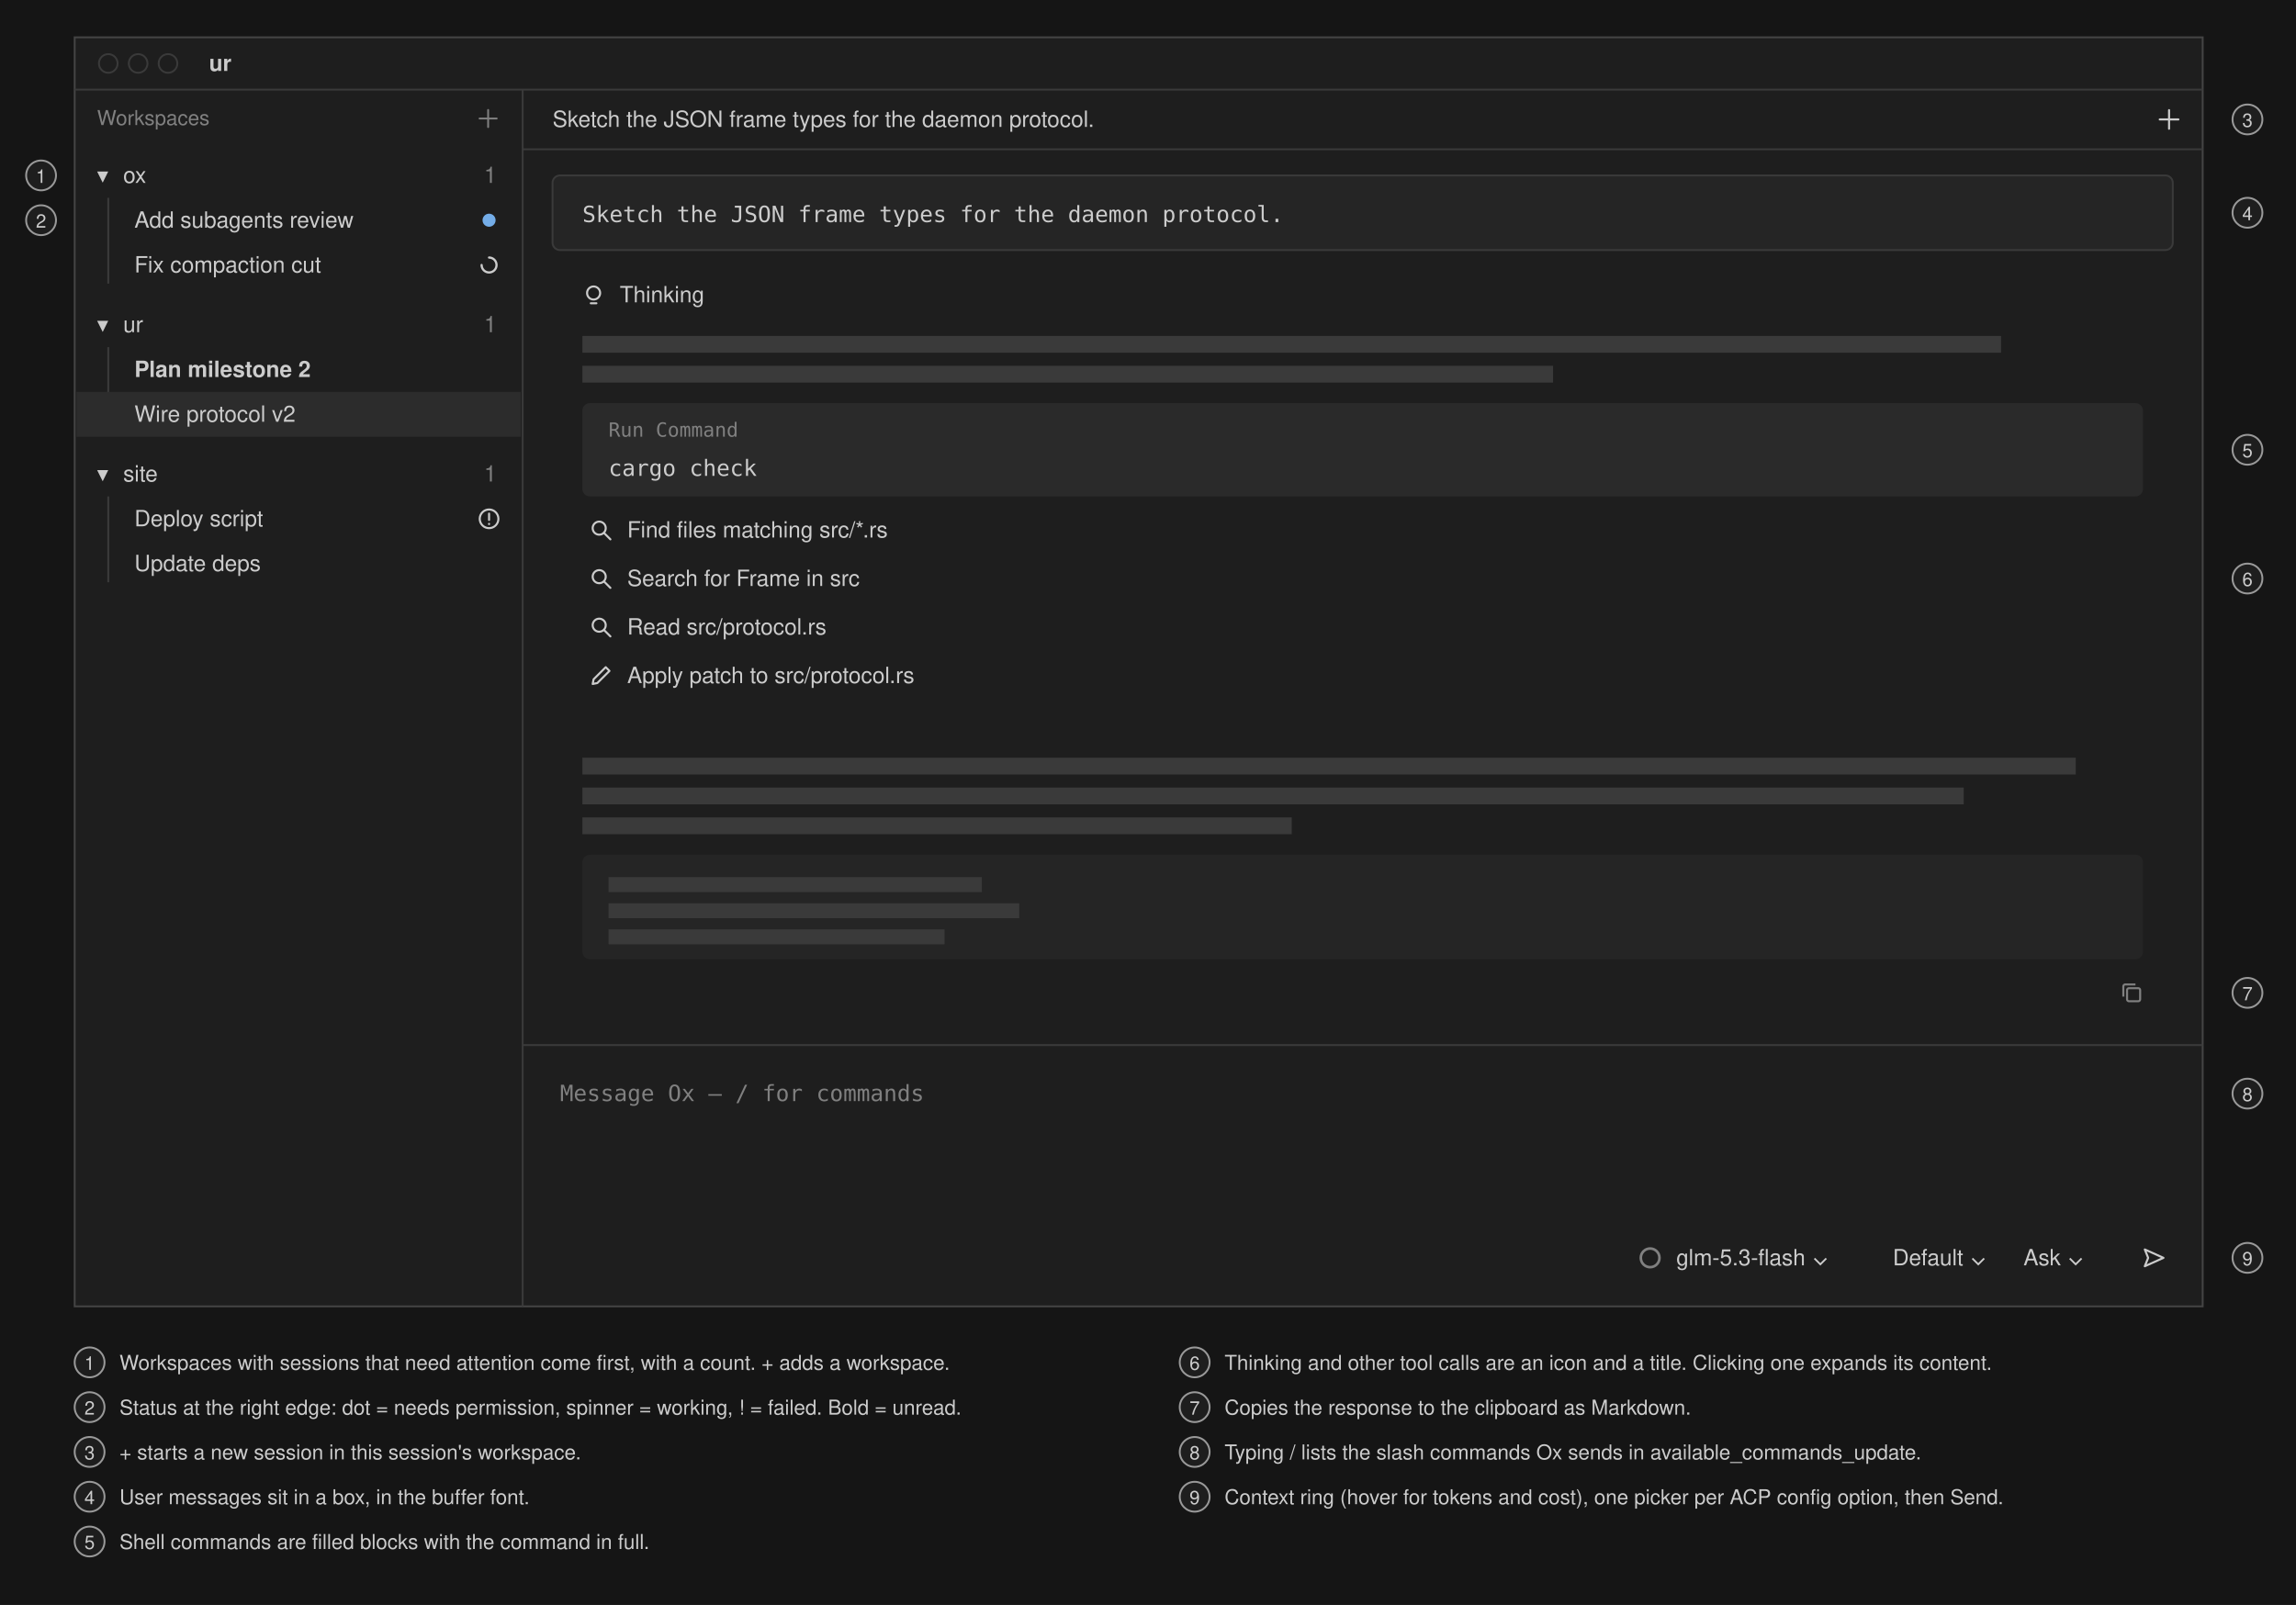
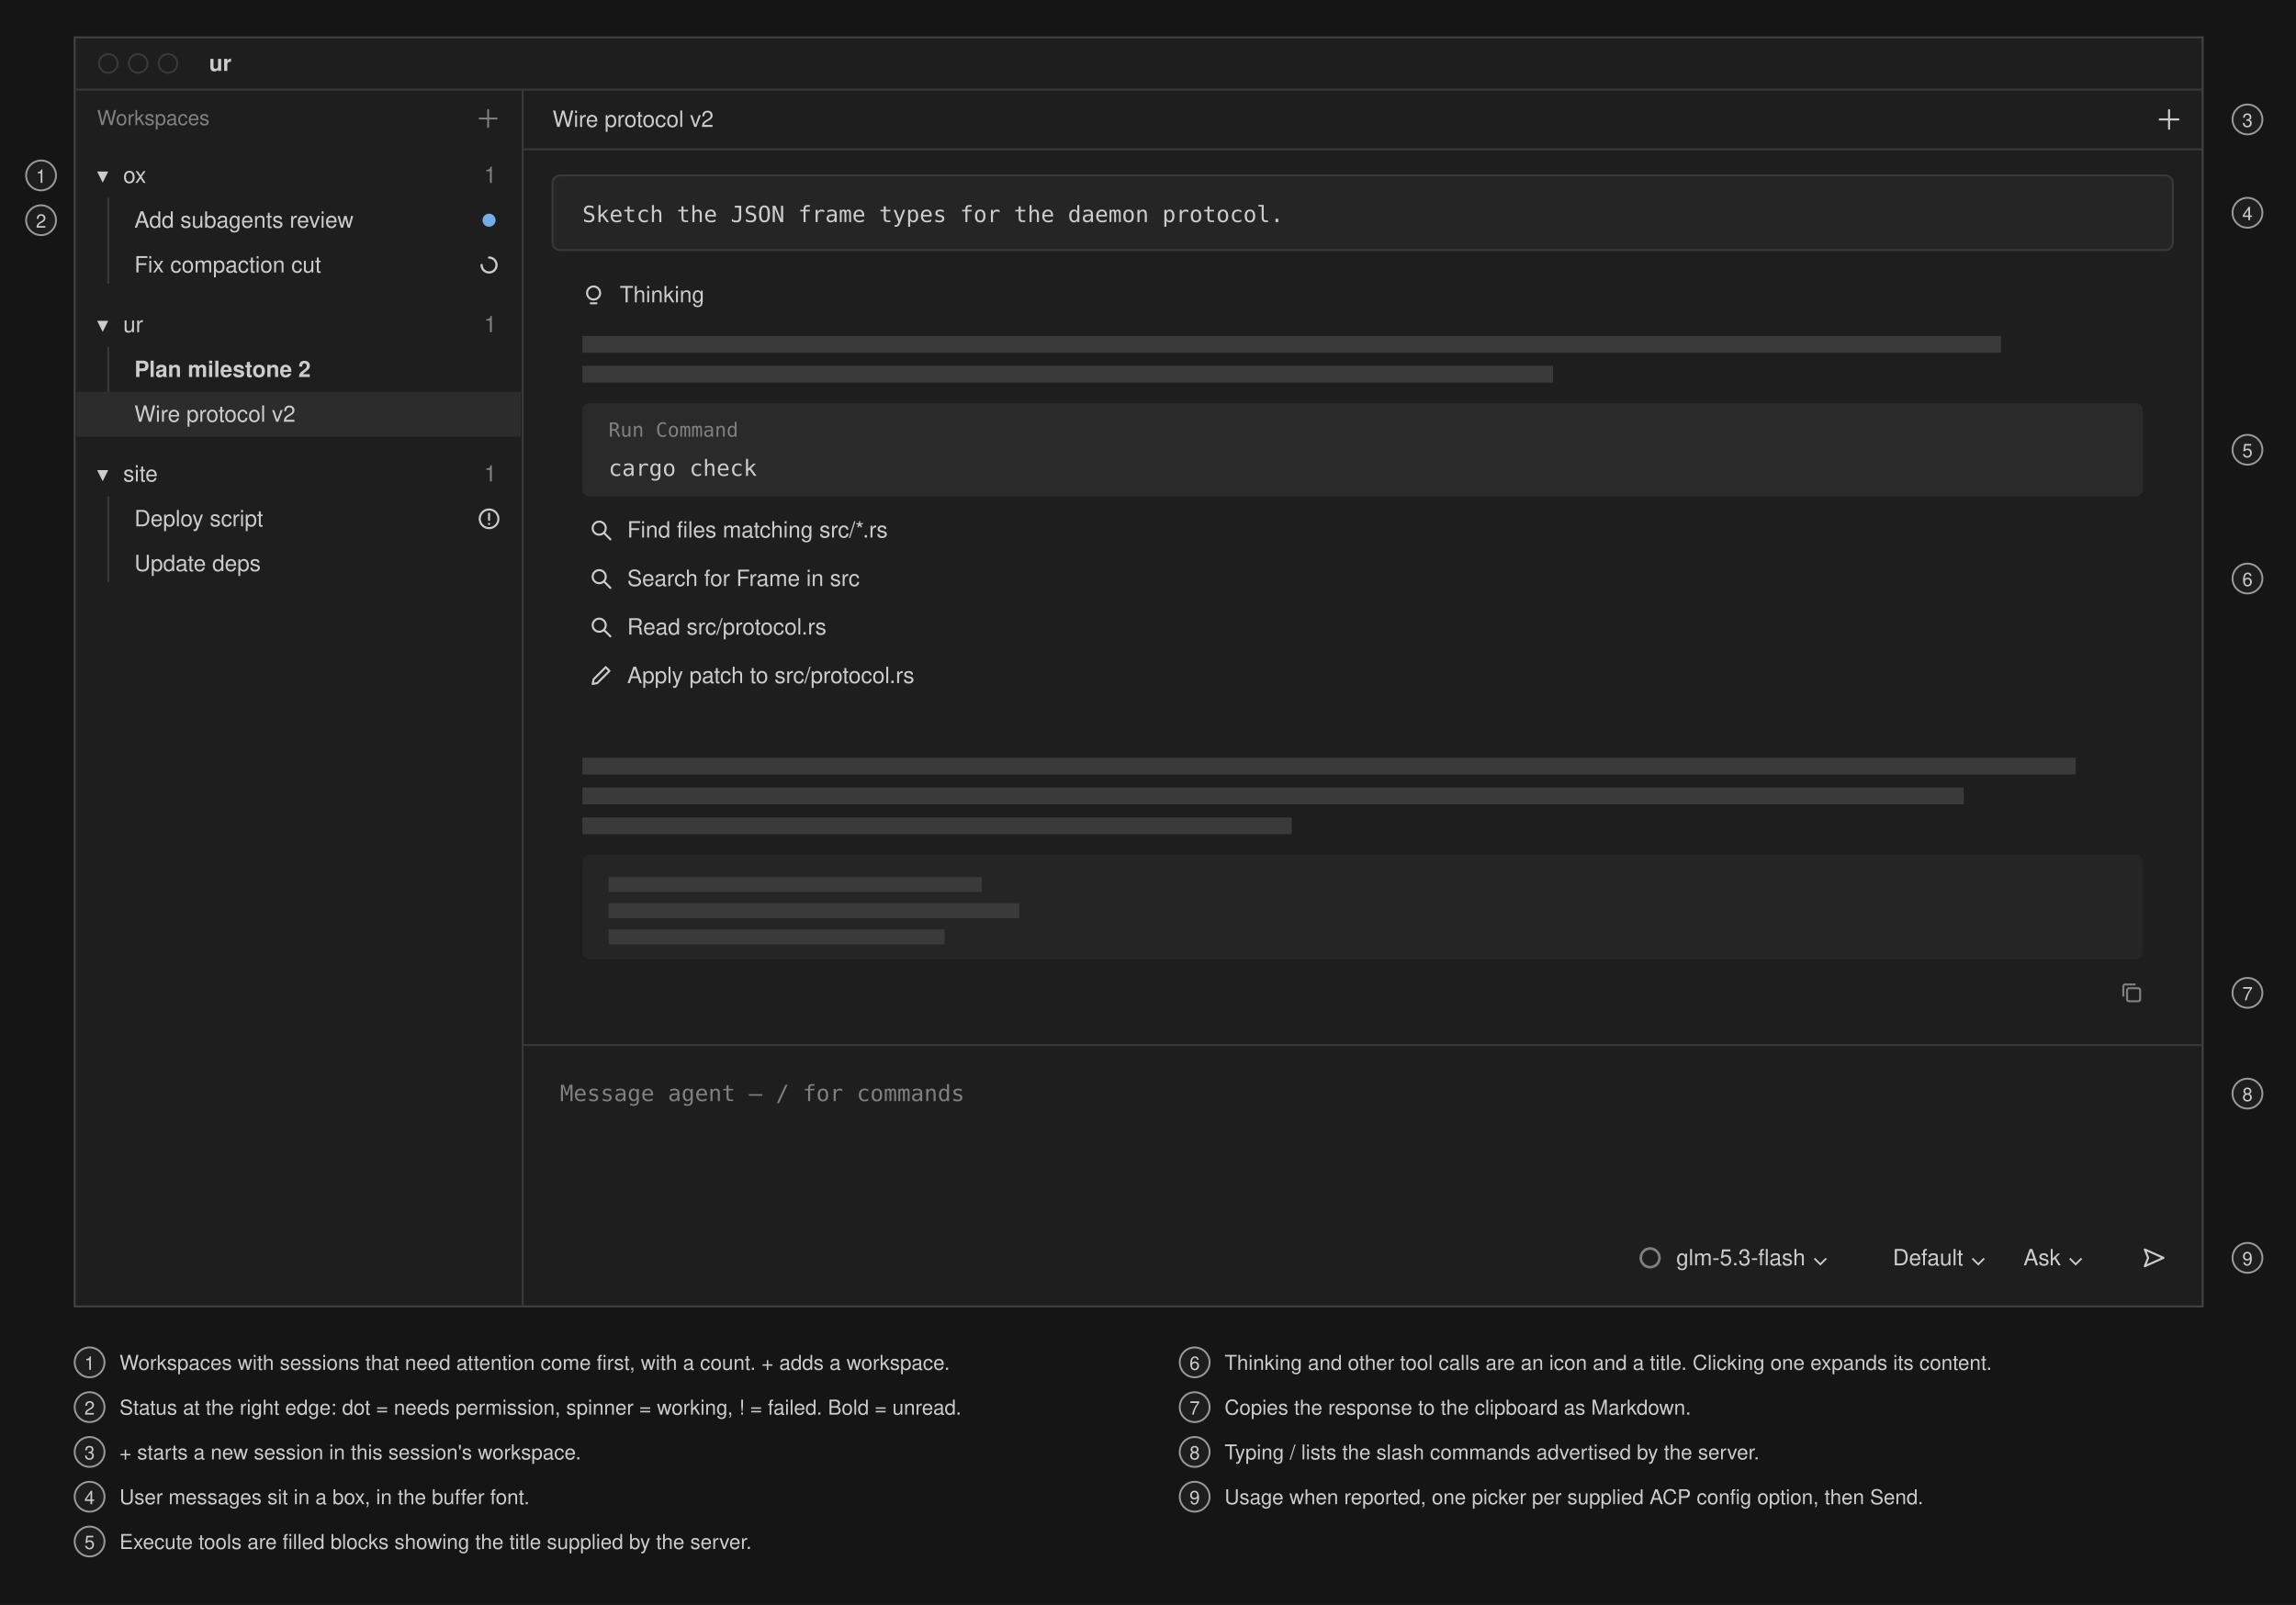
<svg xmlns="http://www.w3.org/2000/svg" width="1230" height="860" viewBox="0 0 1230 860" font-family="-apple-system, Helvetica, Arial, sans-serif" font-size="12" fill="#ccc">
  <defs>
    <style>
      .rule { stroke: #3a3a3a; fill: none; }
      .frame { stroke: #444; fill: #1e1e1e; }
      .bar { fill: #3a3a3a; }
      .muted { fill: #808080; }
      .bold { font-weight: 600; }
      .mono { font-family: Menlo, monospace; white-space: pre; }
      .num { fill: #1e1e1e; stroke: #999; }
      .num-text { font-size: 10px; text-anchor: middle; }
      .icon { color: #ccc; }
      .icon-muted { color: #808080; }
    </style>
    <symbol id="sparkle" viewBox="0 0 12 12" fill="none" stroke="currentColor" stroke-width="1.1" stroke-linejoin="round">
      <path d="M6 .5 7.3 4.7 11.5 6 7.3 7.3 6 11.5 4.7 7.3 .5 6 4.7 4.7Z" />
    </symbol>
    <symbol id="bulb" viewBox="0 0 12 12" fill="none" stroke="currentColor" stroke-width="1.1" stroke-linecap="round">
      <circle cx="6" cy="5" r="3.5" />
      <path d="M4.5 10.5h3" />
    </symbol>
    <symbol id="search" viewBox="0 0 12 12" fill="none" stroke="currentColor" stroke-width="1.1" stroke-linecap="round">
      <circle cx="5" cy="5" r="3.5" />
      <path d="M7.6 7.6 11 11" />
    </symbol>
    <symbol id="pencil" viewBox="0 0 12 12" fill="none" stroke="currentColor" stroke-width="1.1" stroke-linejoin="round">
      <path d="M1.5 10.5 2 8 8.5 1.5l2 2L4 10Z" />
    </symbol>
    <symbol id="plus" viewBox="0 0 12 12" fill="none" stroke="currentColor" stroke-width="1.1" stroke-linecap="round">
      <path d="M6 1v10M1 6h10" />
    </symbol>
    <symbol id="expand" viewBox="0 0 12 12" fill="none" stroke="currentColor" stroke-width="1.1" stroke-linecap="round">
      <path d="M7 1h4v4M5 11H1V7M11 1 7 5M1 11l4-4" />
    </symbol>
    <symbol id="dots" viewBox="0 0 12 12" fill="currentColor">
      <circle cx="2" cy="6" r="1" />
      <circle cx="6" cy="6" r="1" />
      <circle cx="10" cy="6" r="1" />
    </symbol>
    <symbol id="send" viewBox="0 0 12 12" fill="none" stroke="currentColor" stroke-width="1.1" stroke-linejoin="round">
      <path d="M1 1.5 11 6 1 10.5 2.8 6Z" />
    </symbol>
    <symbol id="ring" viewBox="0 0 12 12" fill="none" stroke="currentColor" stroke-width="1.4">
      <circle cx="6" cy="6" r="5" />
    </symbol>
    <symbol id="target" viewBox="0 0 12 12" fill="none" stroke="currentColor" stroke-width="1.1" stroke-linecap="round">
      <circle cx="6" cy="6" r="4.5" />
      <path d="M6 .5v2.5M6 9v2.5M.5 6H3M9 6h2.5" />
    </symbol>
    <symbol id="copy" viewBox="0 0 12 12" fill="none" stroke="currentColor" stroke-width="1.1">
      <rect x="3.5" y="3.5" width="7" height="7" rx="1" />
      <path d="M1.5 8V2.5a1 1 0 0 1 1-1H8" />
    </symbol>
    <symbol id="terminal" viewBox="0 0 12 12" fill="none" stroke="currentColor" stroke-width="1.1" stroke-linecap="round" stroke-linejoin="round">
      <rect x=".5" y="1.5" width="11" height="9" rx="1" />
      <path d="M3 4.5 5 6 3 7.5M6 8h3" />
    </symbol>
    <symbol id="split" viewBox="0 0 12 12" fill="none" stroke="currentColor" stroke-width="1.1">
      <rect x=".5" y="1.5" width="11" height="9" rx="1" />
      <path d="M6 1.5v9" />
    </symbol>
    <symbol id="spinner" viewBox="0 0 12 12" fill="none" stroke="currentColor" stroke-width="1.2" stroke-linecap="round">
      <path d="M6 2a4 4 0 1 1-4 4" />
    </symbol>
    <symbol id="cross" viewBox="0 0 12 12" fill="none" stroke="currentColor" stroke-width="1.2" stroke-linecap="round">
      <path d="M3 3l6 6M9 3 3 9" />
    </symbol>
    <symbol id="alert" viewBox="0 0 12 12" fill="none" stroke="currentColor" stroke-width="1.1" stroke-linecap="round">
      <circle cx="6" cy="6" r="5" />
      <path d="M6 3.2v3.4M6 8.7v.1" />
    </symbol>
  </defs>
  <rect width="1230" height="860" fill="#151515" />
  <rect x="40" y="20" width="1140" height="680" class="frame" />
  <line x1="40" y1="48" x2="1180" y2="48" class="rule" />
  <circle cx="58" cy="34" r="5" class="rule" />
  <circle cx="74" cy="34" r="5" class="rule" />
  <circle cx="90" cy="34" r="5" class="rule" />
  <text x="112" y="38" class="bold">ur</text>
  <line x1="280" y1="48" x2="280" y2="700" class="rule" />
  <text x="52" y="67" class="muted" font-size="11">Workspaces</text>
  <use href="#plus" x="256" y="58" width="11" height="11" class="icon-muted" />
  <text x="52" y="98">▾</text>
  <text x="66" y="98">ox</text>
  <text x="266" y="98" text-anchor="end" class="muted">1</text>
  <line x1="58" y1="106" x2="58" y2="152" class="rule" />
  <text x="72" y="122">Add subagents review</text>
  <circle cx="262" cy="118" r="3.5" fill="#74ade8" />
  <text x="72" y="146">Fix compaction cut</text>
  <use href="#spinner" x="256" y="136" width="12" height="12" class="icon" />
  <text x="52" y="178">▾</text>
  <text x="66" y="178">ur</text>
  <text x="266" y="178" text-anchor="end" class="muted">1</text>
  <line x1="58" y1="186" x2="58" y2="232" class="rule" />
  <text x="72" y="202" class="bold">Plan milestone 2</text>
  <rect x="41" y="210" width="238" height="24" fill="#2c2c2c" />
  <text x="72" y="226">Wire protocol v2</text>
  <text x="52" y="258">▾</text>
  <text x="66" y="258">site</text>
  <text x="266" y="258" text-anchor="end" class="muted">1</text>
  <line x1="58" y1="266" x2="58" y2="312" class="rule" />
  <text x="72" y="282">Deploy script</text>
  <use href="#alert" x="256" y="272" width="12" height="12" class="icon" />
  <text x="72" y="306">Update deps</text>
-   <text x="296" y="68">Sketch the JSON frame types for the daemon protocol.</text>
+   <text x="296" y="68">Wire protocol v2</text>
  <use href="#plus" x="1156" y="58" width="12" height="12" class="icon" />
  <line x1="280" y1="80" x2="1180" y2="80" class="rule" />
  <rect x="296" y="94" width="868" height="40" rx="4" fill="#252525" stroke="#3a3a3a" />
  <text x="312" y="119" class="mono">Sketch the JSON frame types for the daemon protocol.</text>
  <use href="#bulb" x="312" y="152" width="12" height="12" class="icon" />
  <text x="332" y="162">Thinking</text>
  <rect x="312" y="180" width="760" height="9" class="bar" />
  <rect x="312" y="196" width="520" height="9" class="bar" />
  <rect x="312" y="216" width="836" height="50" rx="4" fill="#2a2a2a" />
  <text x="326" y="234" class="mono muted" font-size="10.5">Run Command</text>
  <text x="326" y="255" class="mono">cargo check</text>
  <use href="#search" x="316" y="278" width="12" height="12" class="icon" />
  <text x="336" y="288">Find files matching src/*.rs</text>
  <use href="#search" x="316" y="304" width="12" height="12" class="icon" />
  <text x="336" y="314">Search for Frame in src</text>
  <use href="#search" x="316" y="330" width="12" height="12" class="icon" />
  <text x="336" y="340">Read src/protocol.rs</text>
  <use href="#pencil" x="316" y="356" width="12" height="12" class="icon" />
  <text x="336" y="366">Apply patch to src/protocol.rs</text>
  <rect x="312" y="406" width="800" height="9" class="bar" />
  <rect x="312" y="422" width="740" height="9" class="bar" />
  <rect x="312" y="438" width="380" height="9" class="bar" />
  <rect x="312" y="458" width="836" height="56" rx="4" fill="#252525" />
  <rect x="326" y="470" width="200" height="8" class="bar" />
  <rect x="326" y="484" width="220" height="8" class="bar" />
  <rect x="326" y="498" width="180" height="8" class="bar" />
  <use href="#copy" x="1136" y="526" width="12" height="12" class="icon-muted" />
  <line x1="280" y1="560" x2="1180" y2="560" class="rule" />
-   <text x="300" y="590" class="mono muted">Message Ox — / for commands</text>
+   <text x="300" y="590" class="mono muted">Message agent — / for commands</text>
  <use href="#ring" x="878" y="668" width="12" height="12" class="icon-muted" />
  <text x="898" y="678">glm-5.3-flash ⌄</text>
  <text x="1014" y="678">Default ⌄</text>
  <text x="1084" y="678">Ask ⌄</text>
  <use href="#send" x="1148" y="668" width="12" height="12" class="icon" />
  <circle cx="22" cy="94" r="8" class="num" />
  <text x="22" y="98" class="num-text">1</text>
  <circle cx="22" cy="118" r="8" class="num" />
  <text x="22" y="122" class="num-text">2</text>
  <circle cx="1204" cy="64" r="8" class="num" />
  <text x="1204" y="68" class="num-text">3</text>
  <circle cx="1204" cy="114" r="8" class="num" />
  <text x="1204" y="118" class="num-text">4</text>
  <circle cx="1204" cy="241" r="8" class="num" />
  <text x="1204" y="245" class="num-text">5</text>
  <circle cx="1204" cy="310" r="8" class="num" />
  <text x="1204" y="314" class="num-text">6</text>
  <circle cx="1204" cy="532" r="8" class="num" />
  <text x="1204" y="536" class="num-text">7</text>
  <circle cx="1204" cy="586" r="8" class="num" />
  <text x="1204" y="590" class="num-text">8</text>
  <circle cx="1204" cy="674" r="8" class="num" />
  <text x="1204" y="678" class="num-text">9</text>
  <g font-size="11">
    <circle cx="48" cy="730" r="8" class="num" />
    <text x="48" y="734" class="num-text">1</text>
    <text x="64" y="734">Workspaces with sessions that need attention come first, with a count. + adds a workspace.</text>
    <circle cx="48" cy="754" r="8" class="num" />
    <text x="48" y="758" class="num-text">2</text>
    <text x="64" y="758">Status at the right edge: dot = needs permission, spinner = working, ! = failed. Bold = unread.</text>
    <circle cx="48" cy="778" r="8" class="num" />
    <text x="48" y="782" class="num-text">3</text>
    <text x="64" y="782">+ starts a new session in this session's workspace.</text>
    <circle cx="48" cy="802" r="8" class="num" />
    <text x="48" y="806" class="num-text">4</text>
    <text x="64" y="806">User messages sit in a box, in the buffer font.</text>
    <circle cx="48" cy="826" r="8" class="num" />
    <text x="48" y="830" class="num-text">5</text>
-     <text x="64" y="830">Shell commands are filled blocks with the command in full.</text>
+     <text x="64" y="830">Execute tools are filled blocks showing the title supplied by the server.</text>
    <circle cx="640" cy="730" r="8" class="num" />
    <text x="640" y="734" class="num-text">6</text>
    <text x="656" y="734">Thinking and other tool calls are an icon and a title. Clicking one expands its content.</text>
    <circle cx="640" cy="754" r="8" class="num" />
    <text x="640" y="758" class="num-text">7</text>
    <text x="656" y="758">Copies the response to the clipboard as Markdown.</text>
    <circle cx="640" cy="778" r="8" class="num" />
    <text x="640" y="782" class="num-text">8</text>
-     <text x="656" y="782">Typing / lists the slash commands Ox sends in available_commands_update.</text>
+     <text x="656" y="782">Typing / lists the slash commands advertised by the server.</text>
    <circle cx="640" cy="802" r="8" class="num" />
    <text x="640" y="806" class="num-text">9</text>
-     <text x="656" y="806">Context ring (hover for tokens and cost), one picker per ACP config option, then Send.</text>
+     <text x="656" y="806">Usage when reported, one picker per supplied ACP config option, then Send.</text>
  </g>
</svg>
